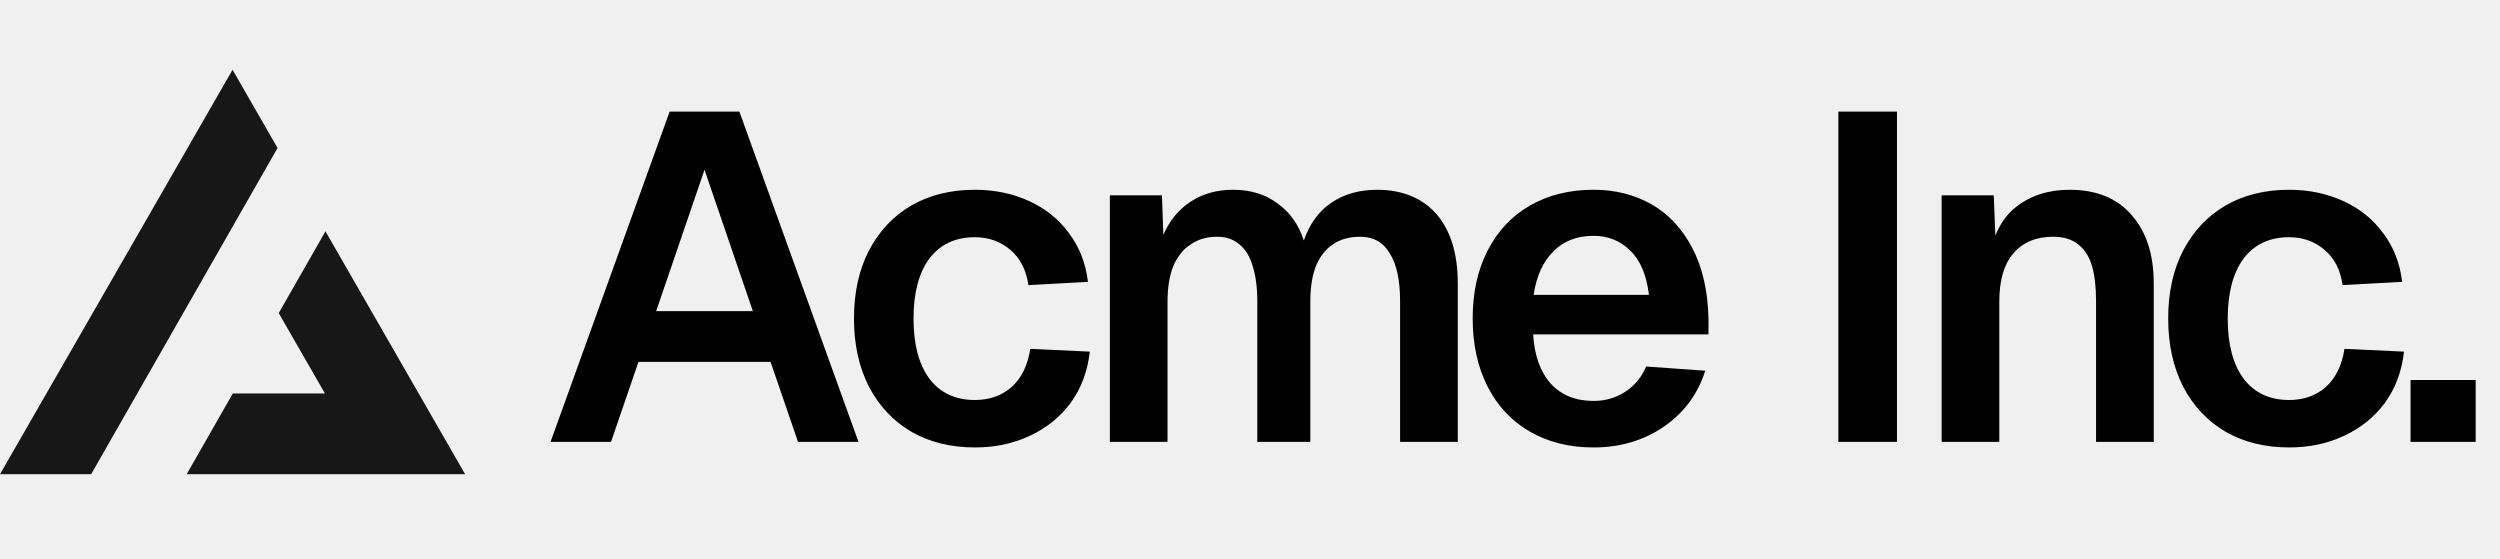
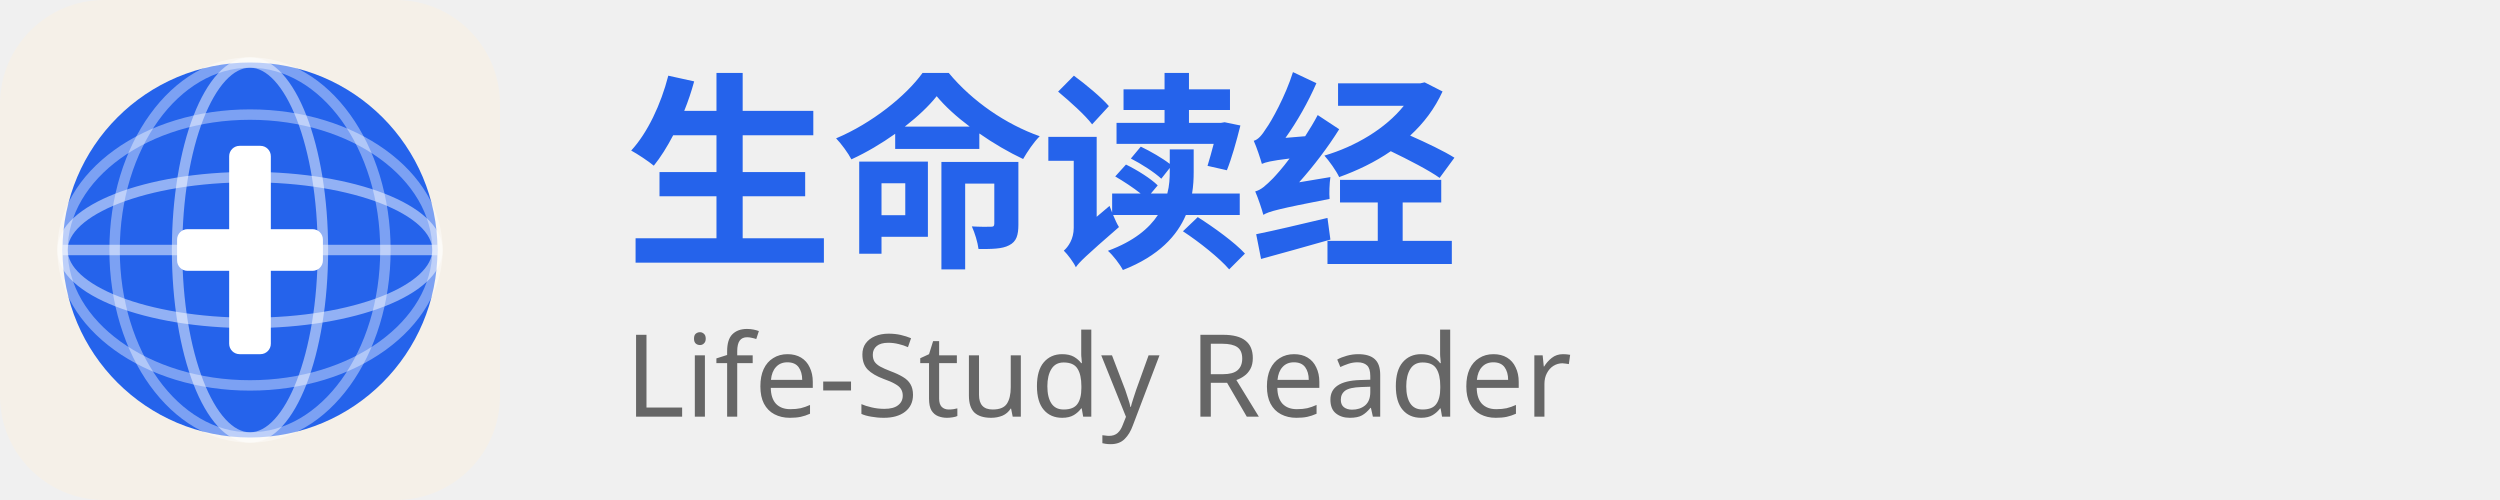
- <svg xmlns="http://www.w3.org/2000/svg" width="215" height="48" fill="none">
-   <path fill="#000" d="M57.588 9.6h6L73.828 38h-5.2l-2.36-6.88h-11.36L52.548 38h-5.2l10.24-28.4Zm7.16 17.16-4.16-12.16-4.16 12.16h8.32Zm23.694-2.24c-.186-1.307-.706-2.32-1.56-3.04-.853-.72-1.866-1.08-3.04-1.08-1.68 0-2.986.613-3.92 1.84-.906 1.227-1.36 2.947-1.36 5.16s.454 3.933 1.36 5.16c.934 1.227 2.24 1.84 3.92 1.84 1.254 0 2.307-.373 3.16-1.12.854-.773 1.387-1.867 1.6-3.28l5.12.24c-.186 1.68-.733 3.147-1.64 4.4-.906 1.227-2.08 2.173-3.52 2.84-1.413.667-2.986 1-4.72 1-2.08 0-3.906-.453-5.48-1.36-1.546-.907-2.76-2.2-3.64-3.88-.853-1.68-1.28-3.627-1.28-5.84 0-2.24.427-4.187 1.28-5.84.88-1.68 2.094-2.973 3.64-3.88 1.574-.907 3.4-1.36 5.48-1.36 1.68 0 3.227.32 4.64.96 1.414.64 2.56 1.56 3.44 2.76.907 1.2 1.454 2.6 1.64 4.2l-5.12.28Zm11.486-7.72.12 3.4c.534-1.227 1.307-2.173 2.32-2.84 1.04-.693 2.267-1.04 3.68-1.04 1.494 0 2.76.387 3.8 1.16 1.067.747 1.827 1.813 2.28 3.2.507-1.44 1.294-2.52 2.36-3.24 1.094-.747 2.414-1.12 3.96-1.12 1.414 0 2.64.307 3.68.92s1.84 1.52 2.4 2.72c.56 1.2.84 2.667.84 4.4V38h-4.96V25.92c0-1.813-.293-3.187-.88-4.12-.56-.96-1.413-1.44-2.56-1.44-.906 0-1.68.213-2.32.64-.64.427-1.133 1.053-1.48 1.88-.32.827-.48 1.84-.48 3.04V38h-4.56V25.92c0-1.2-.133-2.213-.4-3.04-.24-.827-.626-1.453-1.16-1.88-.506-.427-1.133-.64-1.88-.64-.906 0-1.68.227-2.32.68-.64.427-1.133 1.053-1.48 1.88-.32.827-.48 1.827-.48 3V38h-4.96V16.8h4.48Zm26.723 10.6c0-2.24.427-4.187 1.28-5.84.854-1.68 2.067-2.973 3.64-3.88 1.574-.907 3.4-1.36 5.48-1.36 1.84 0 3.494.413 4.96 1.24 1.467.827 2.64 2.08 3.52 3.76.88 1.653 1.347 3.693 1.4 6.12v1.32h-15.08c.107 1.813.614 3.227 1.52 4.24.907.987 2.134 1.48 3.68 1.48.987 0 1.88-.253 2.68-.76a4.803 4.803 0 0 0 1.84-2.2l5.08.36c-.64 2.027-1.84 3.64-3.6 4.84-1.733 1.173-3.733 1.76-6 1.76-2.08 0-3.906-.453-5.48-1.36-1.573-.907-2.786-2.2-3.64-3.88-.853-1.68-1.28-3.627-1.28-5.84Zm15.16-2.04c-.213-1.733-.76-3.013-1.64-3.84-.853-.827-1.893-1.24-3.12-1.24-1.44 0-2.6.453-3.48 1.36-.88.88-1.44 2.12-1.68 3.72h9.92ZM163.139 9.6V38h-5.04V9.6h5.04Zm8.322 7.2.24 5.88-.64-.36c.32-2.053 1.094-3.56 2.32-4.52 1.254-.987 2.787-1.48 4.6-1.48 2.32 0 4.107.733 5.36 2.2 1.254 1.44 1.88 3.387 1.88 5.84V38h-4.96V25.92c0-1.253-.12-2.28-.36-3.08-.24-.8-.64-1.413-1.2-1.84-.533-.427-1.253-.64-2.16-.64-1.44 0-2.573.48-3.4 1.44-.8.933-1.2 2.307-1.2 4.12V38h-4.96V16.8h4.48Zm30.003 7.72c-.186-1.307-.706-2.32-1.56-3.04-.853-.72-1.866-1.08-3.04-1.08-1.68 0-2.986.613-3.92 1.84-.906 1.227-1.36 2.947-1.36 5.16s.454 3.933 1.36 5.16c.934 1.227 2.24 1.84 3.92 1.84 1.254 0 2.307-.373 3.16-1.12.854-.773 1.387-1.867 1.6-3.28l5.12.24c-.186 1.68-.733 3.147-1.64 4.4-.906 1.227-2.08 2.173-3.52 2.84-1.413.667-2.986 1-4.72 1-2.08 0-3.906-.453-5.48-1.36-1.546-.907-2.76-2.2-3.64-3.88-.853-1.68-1.28-3.627-1.28-5.84 0-2.24.427-4.187 1.28-5.84.88-1.68 2.094-2.973 3.64-3.88 1.574-.907 3.4-1.36 5.48-1.36 1.68 0 3.227.32 4.64.96 1.414.64 2.56 1.56 3.44 2.76.907 1.2 1.454 2.6 1.64 4.2l-5.12.28Zm11.443 8.16V38h-5.6v-5.32h5.6Z" />
-   <path fill="#171717" fill-rule="evenodd" d="m7.839 40.783 16.03-28.054L20 6 0 40.783h7.839Zm8.214 0H40L27.99 19.894l-4.02 7.032 3.976 6.914H20.02l-3.967 6.943Z" clip-rule="evenodd" />
+ <svg xmlns="http://www.w3.org/2000/svg" width="240" height="48" viewBox="0 0 240 48" fill="none">
+   <defs>
+     <style>
+       .logo-bg { fill: #f5f0e8; }
+       .logo-globe { fill: #2563eb; }
+       .logo-lines { stroke: #ffffff; }
+       .logo-cross { fill: #ffffff; }
+       .logo-text { fill: #2563eb; }
+       .logo-subtitle { fill: #666666; }
+       @media (prefers-color-scheme: dark) {
+         .logo-bg { fill: #1a1a2e; }
+         .logo-globe { fill: #3b82f6; }
+         .logo-text { fill: #3b82f6; }
+         .logo-subtitle { fill: #999999; }
+       }
+     </style>
+   </defs>
+   <g transform="translate(0, 0)">
+     <rect class="logo-bg" width="48" height="48" rx="10" />
+     <circle class="logo-globe" cx="24" cy="24" r="18" />
+     <ellipse class="logo-lines" cx="24" cy="24" rx="18" ry="7" stroke-width="1" fill="none" opacity="0.5" />
+     <ellipse class="logo-lines" cx="24" cy="24" rx="18" ry="13" stroke-width="1" fill="none" opacity="0.4" />
+     <line class="logo-lines" x1="6" y1="24" x2="42" y2="24" stroke-width="1" opacity="0.5" />
+     <ellipse class="logo-lines" cx="24" cy="24" rx="7" ry="18" stroke-width="1" fill="none" opacity="0.5" />
+     <ellipse class="logo-lines" cx="24" cy="24" rx="13" ry="18" stroke-width="1" fill="none" opacity="0.4" />
+     <g transform="translate(24, 24)">
+       <rect class="logo-cross" x="-2" y="-10" width="4" height="20" rx="1" />
+       <rect class="logo-cross" x="-7" y="-2" width="14" height="4" rx="1" />
+     </g>
+   </g>
+   <text x="60" y="24" font-family="serif" font-size="20" font-weight="700" class="logo-text">生命读经</text>
+   <text x="60" y="40" font-family="sans-serif" font-size="11" class="logo-subtitle">Life-Study Reader</text>
</svg>
